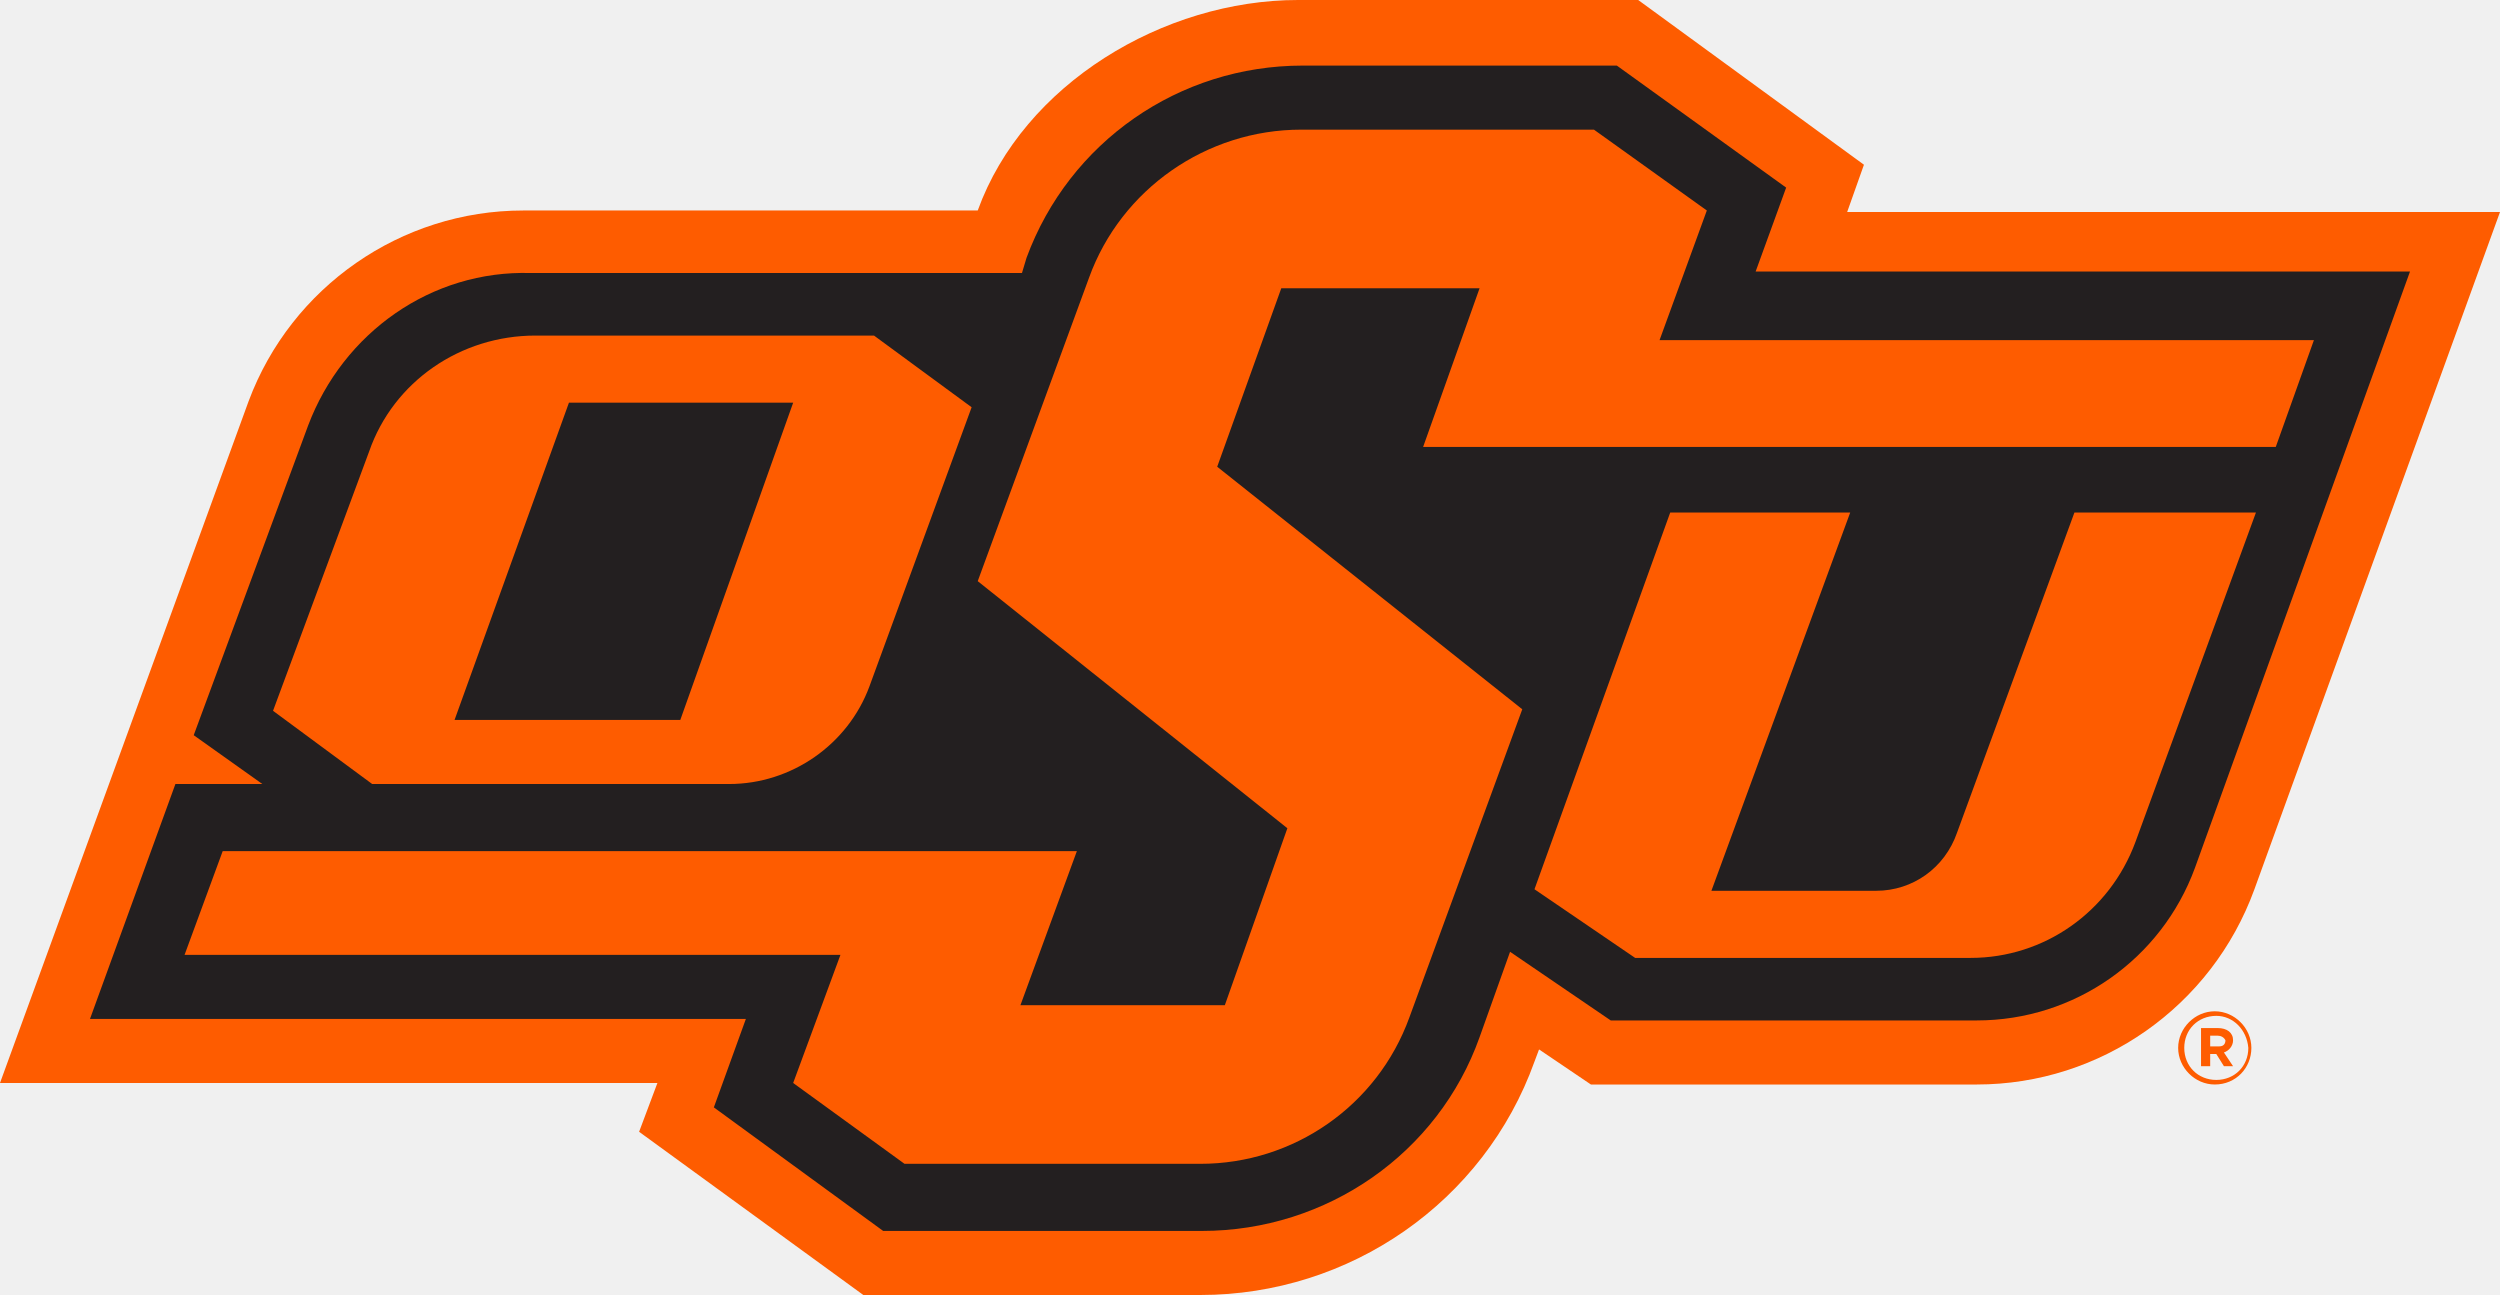
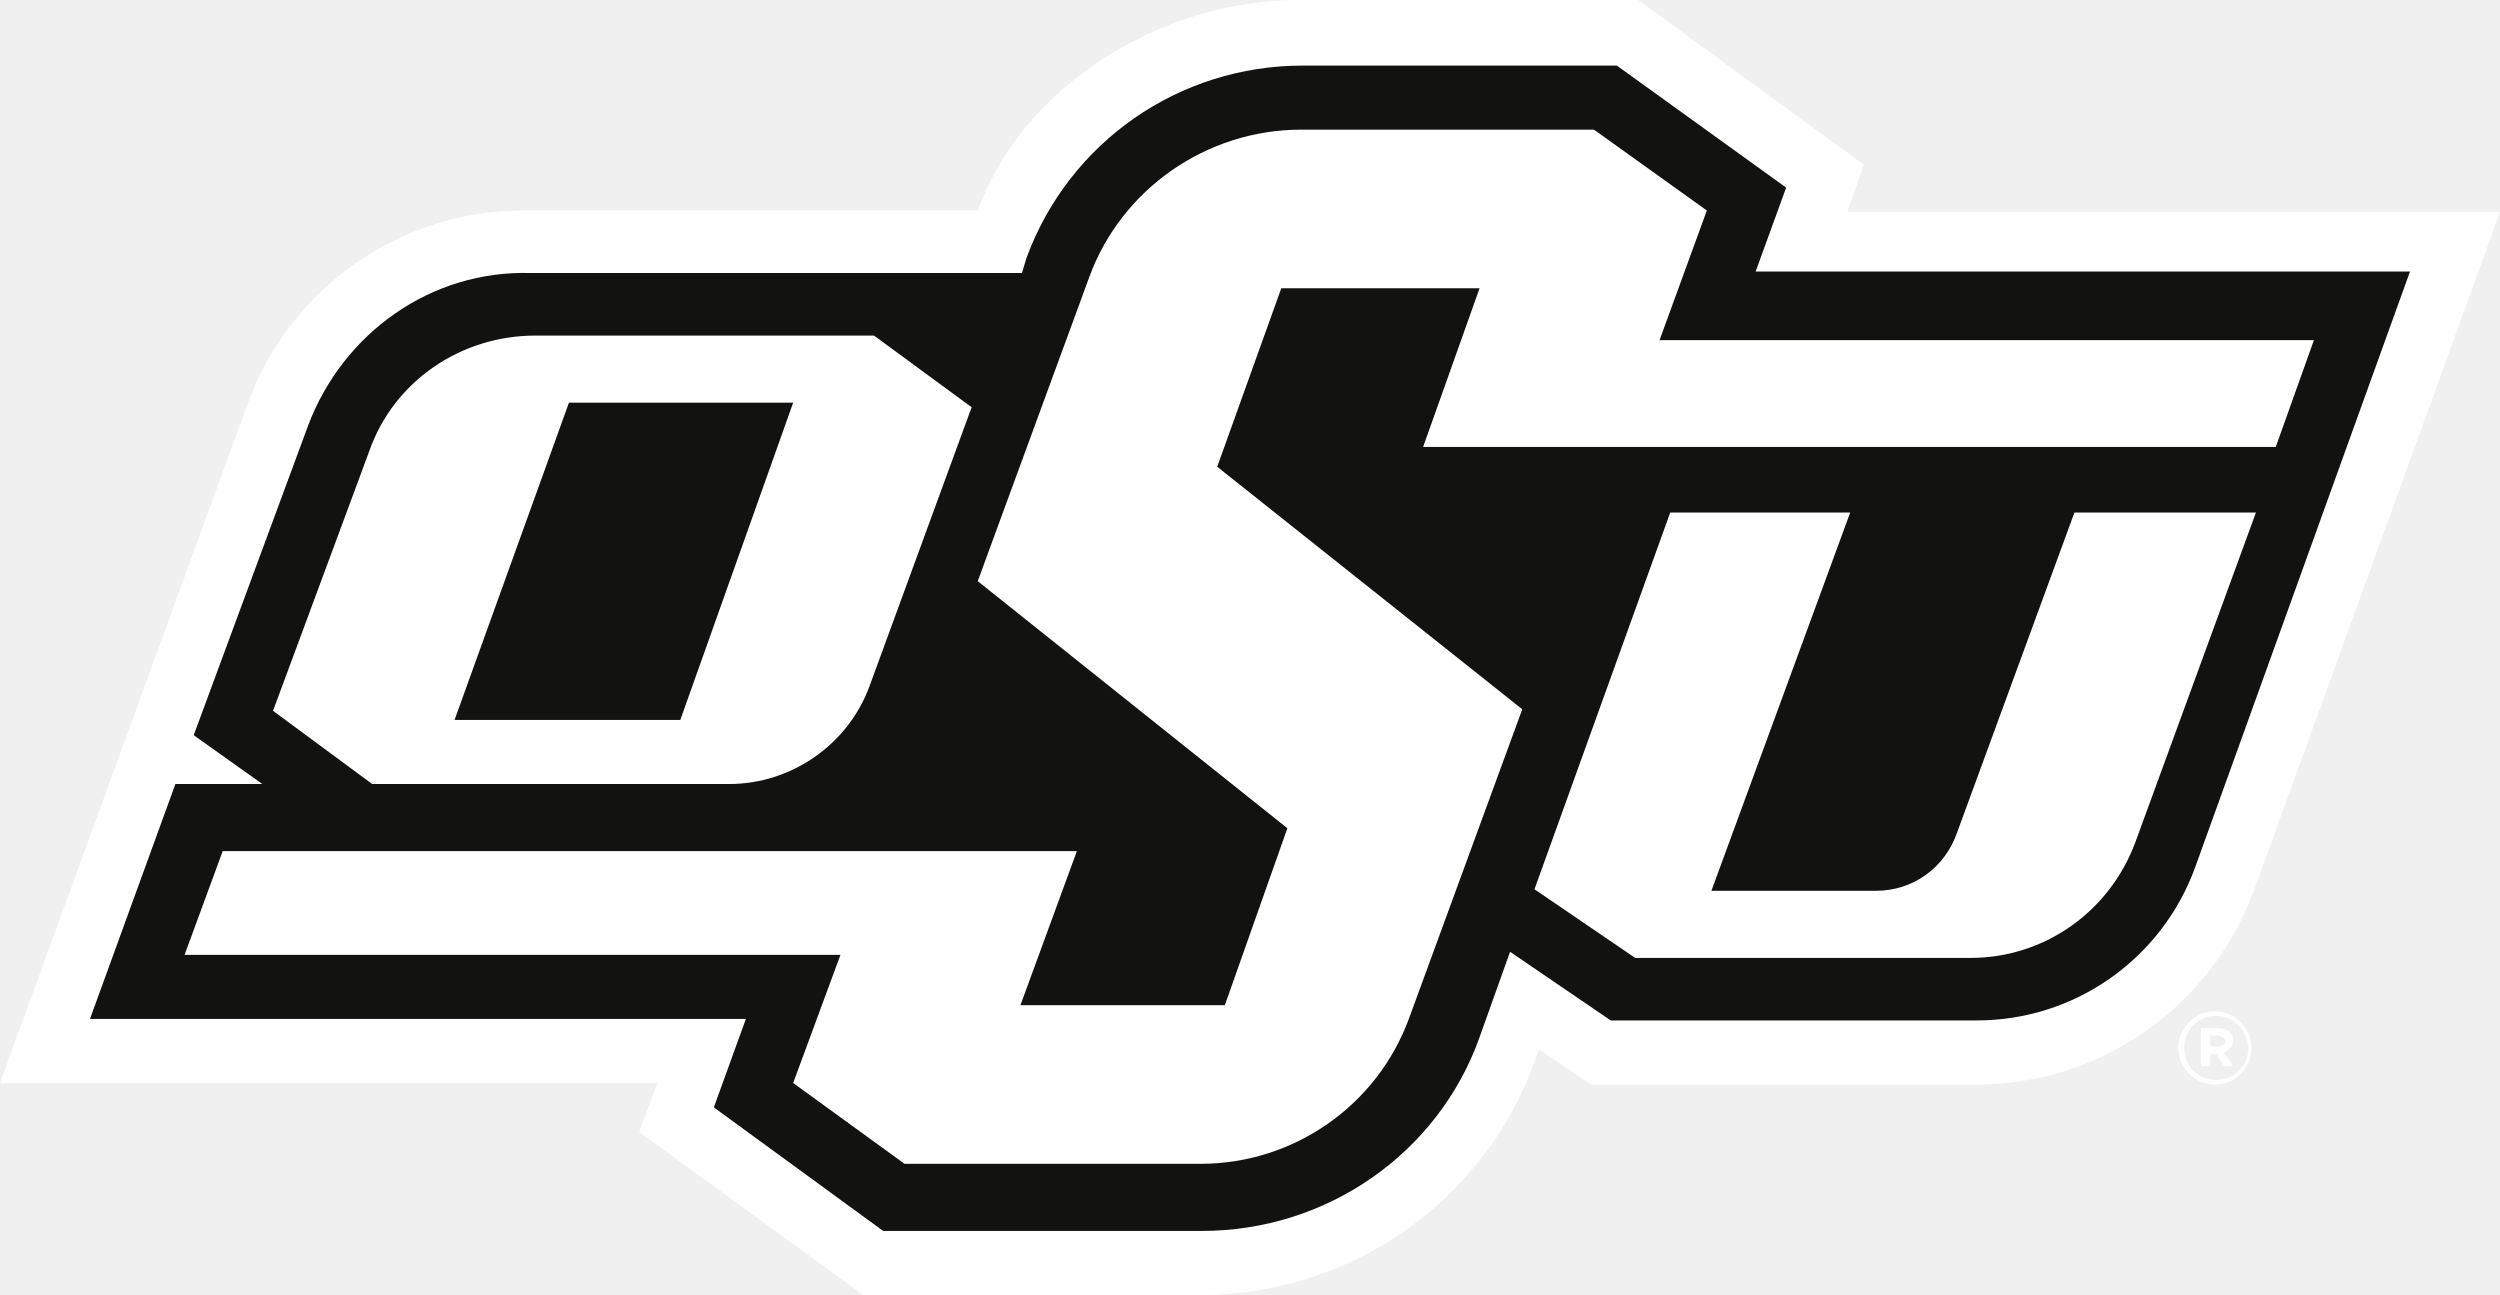
<svg xmlns="http://www.w3.org/2000/svg" version="1.1" id="Layer_1" x="0px" y="0px" width="163.9px" height="84.9px" viewBox="0 0 163.9 84.9" style="enable-background:new 0 0 163.9 84.9;" xml:space="preserve">
  <style type="text/css">
- 	.st0{fill:#FE5C00;}
- 	.st1{fill:#231F20;}
+ 	.st0{fill:#FFFFFF;}
+ 	.st1{fill:#121211;}
</style>
  <g>
    <path class="st0" d="M64.1,13.8H34.3c-8,0-15.2,5-18,12.5L0,71h43.1l-1.2,3.2l14.7,10.7h22.1c9.8,0,18.6-6.1,21.9-15.3l0.3-0.8   l3.4,2.3h25.3c8.1,0,15.4-5.1,18.2-12.8l16.1-44.4h-42.8l1.1-3.1L107.4,0H85.1C76.3,0,67.1,5.5,64.1,13.8L64.1,13.8z" />
    <path class="st1" d="M20.2,27.9l-7.5,20.3l4.5,3.2h-5.7L5.9,66.8h43l-2.1,5.8l11.1,8.1h20.9C87,80.7,94.3,75.6,97,68l2-5.6l6.6,4.5   h24c6.4,0,12.1-4,14.3-10L158,17.8h-42.9l2-5.5l-11.1-8H85.4c-8.1,0-15.3,5-18.1,12.6l-0.3,1H34.8C28.3,17.7,22.5,21.8,20.2,27.9z" />
    <g>
      <path class="st0" d="M108.8,22.3l3.1-8.5l-7.4-5.3H85.3c-6.2,0-11.8,3.9-13.9,9.7l-7.3,19.9l20.3,16.2l-4.1,11.6H66.9l3.7-10.1    h-56l-2.5,6.8h43L52,71l7.3,5.3h19.4c6.1,0,11.6-3.8,13.7-9.6l7.4-20.2L79.8,30.6L84,18.9H97l-3.7,10.4h55.9l2.5-7H108.8z" />
      <path class="st0" d="M47.8,51.4c4.1,0,7.8-2.6,9.2-6.4l6.7-18.3L57.3,22H35.1c-4.9,0-9.3,3-10.9,7.6l-6.3,17l6.5,4.8H47.8z     M37.3,26.4H52l-7.4,20.8H29.8L37.3,26.4z" />
      <path class="st0" d="M128.3,54.6c-0.8,2.3-2.9,3.8-5.3,3.8h-10.8l9.1-24.8h-11.8l-8.9,24.7l6.6,4.5h22c4.8,0,9.1-3,10.8-7.6    l7.9-21.6h-11.9L128.3,54.6z" />
    </g>
    <g>
      <path class="st0" d="M145.2,71.1c-1.3,0-2.4-1.1-2.4-2.4s1.1-2.4,2.4-2.4s2.4,1.1,2.4,2.4C147.6,70,146.6,71.1,145.2,71.1z     M145.3,66.6c-1.2,0-2.1,0.9-2.1,2.1s0.9,2.1,2.1,2.1c1.2,0,2.1-0.9,2.1-2.1C147.3,67.5,146.4,66.6,145.3,66.6z M145.8,69l0.6,0.9    h-0.6l-0.5-0.8h-0.4v0.8h-0.6v-2.5h1.1c0.6,0,1,0.3,1,0.8C146.4,68.6,146.1,68.9,145.8,69z M145.4,67.9h-0.5v0.7h0.6    c0.3,0,0.4-0.2,0.4-0.4C145.8,68,145.6,67.9,145.4,67.9z" />
    </g>
  </g>
</svg>
